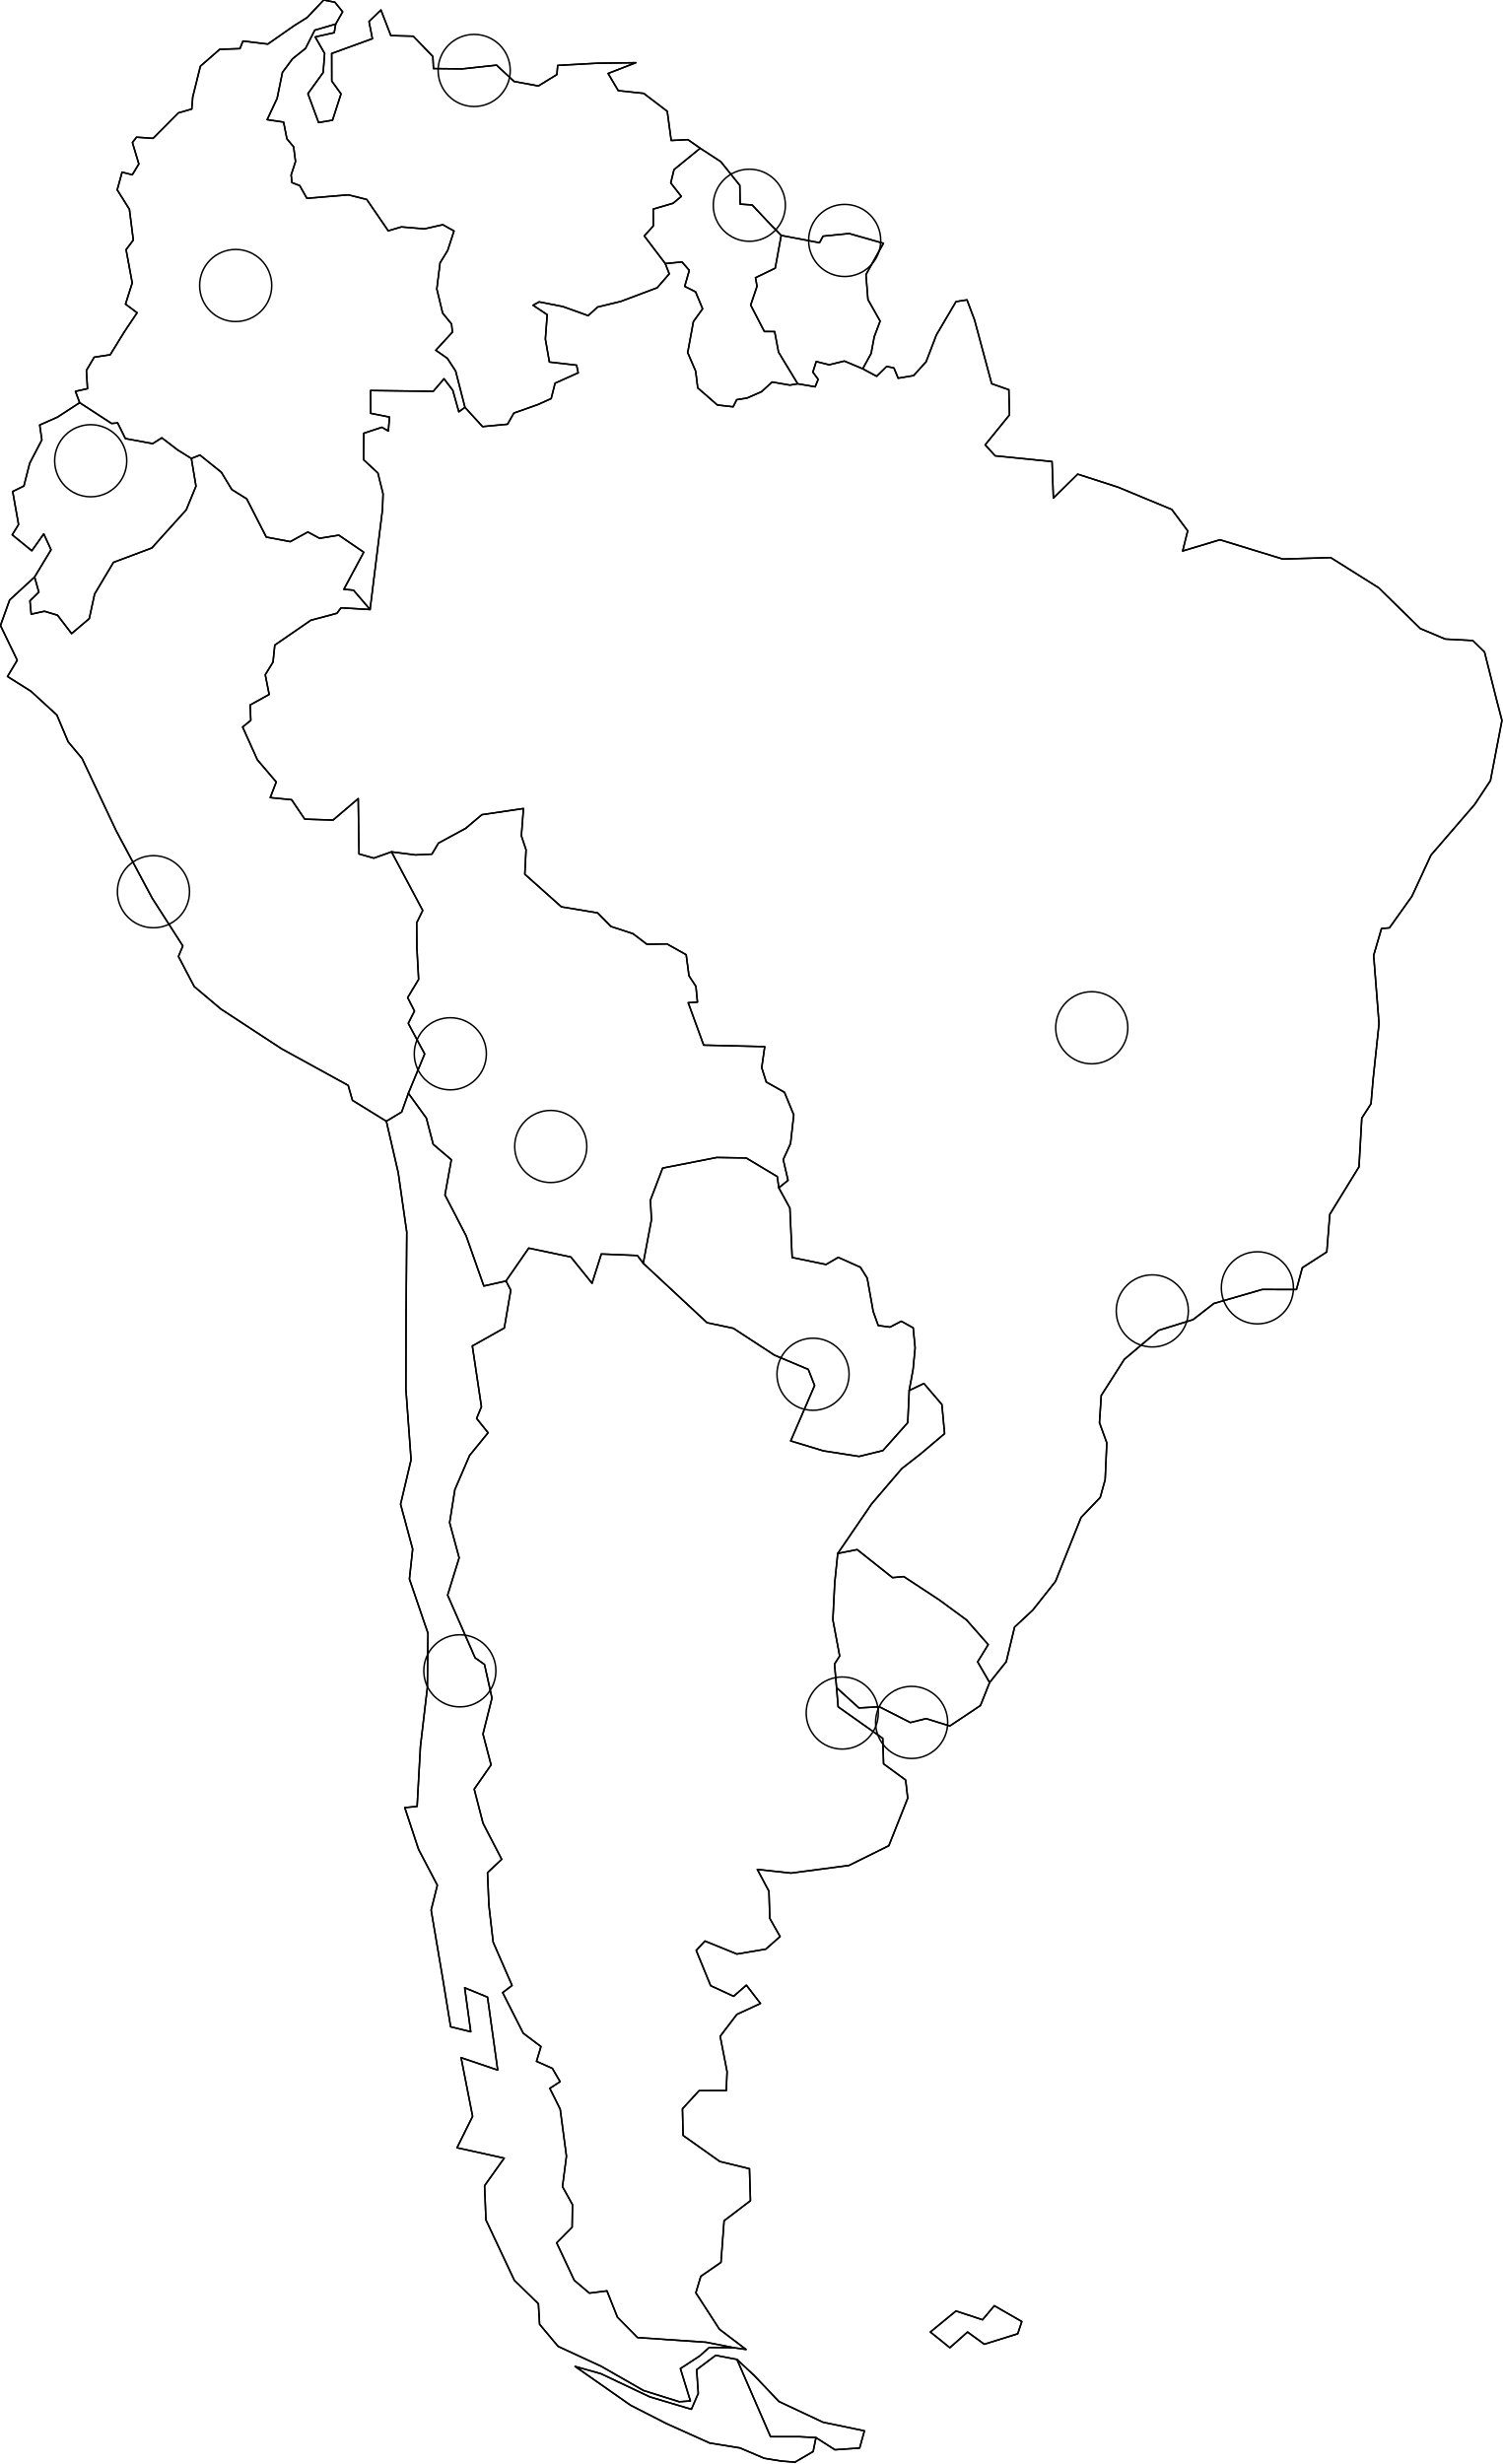
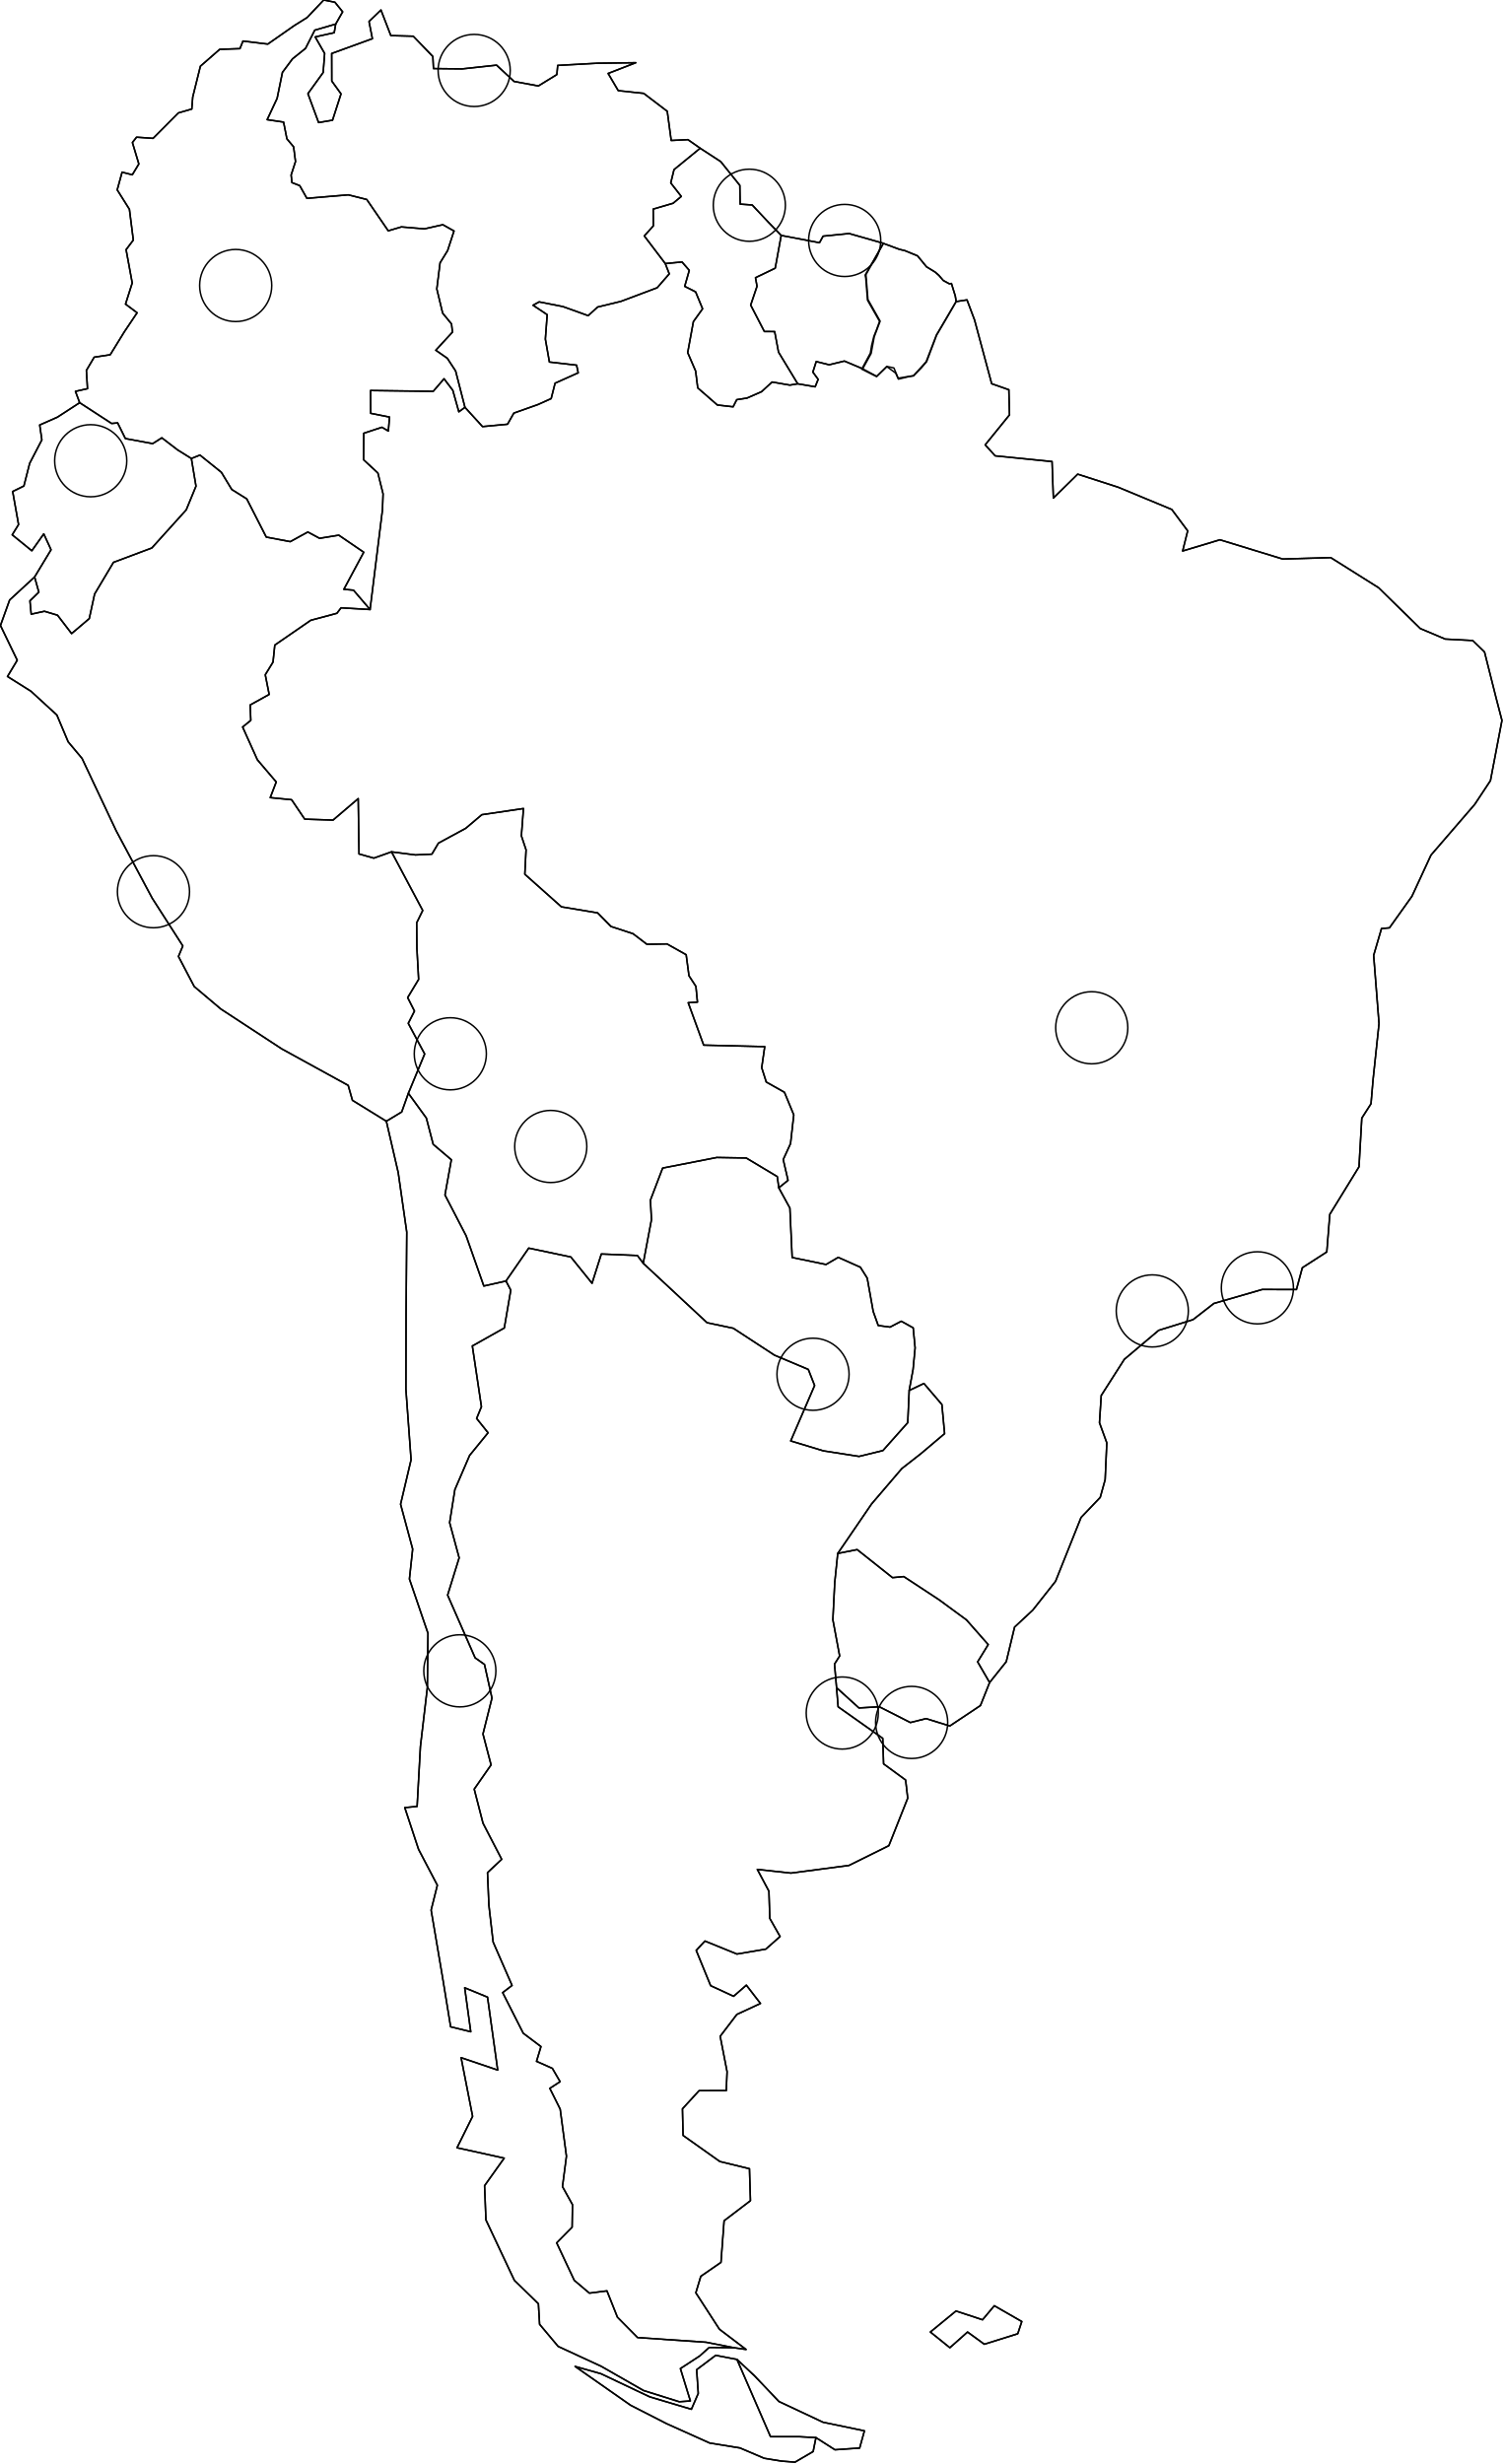
<svg xmlns="http://www.w3.org/2000/svg" enable_background="new 0 0 1000 1640" height="1640px" pretty_print="False" style="stroke-linejoin: round; stroke:#000; fill: none;" version="1.1" viewBox="0 0 1000 1640" width="1000px">
  <defs>
    <style type="text/css">path { fill-rule: evenodd; }</style>
  </defs>
  <g class="" id="bg">
-     <path d="M488.395,1562.595L496.583,1563.768L478.864,1550.317L463.155,1526.069L466.455,1515.084L479.885,1505.804L481.958,1478.111L499.503,1464.746L498.847,1443.469L479.142,1438.674L454.657,1421.326L454.242,1403.6L465.307,1391.53L483.411,1391.463L483.943,1378.888L479.357,1355.327L490.45,1340.767L506.173,1333.49L496.77,1321.289L488.283,1328.7L473.003,1321.626L463.397,1298.152L469.209,1291.932L490.529,1300.584L509.722,1297.308L519.227,1288.935L512.391,1276.865L511.813,1258.784L504.069,1244.248L526.462,1246.71L565.08,1241.618L591.625,1228.458L604.188,1196.831L602.792,1184.762L588.114,1174.002L587.552,1157.018L557.866,1136.027L556.822,1123.297L571.72,1136.785L585.292,1136.001L605.949,1146.507L616.395,1143.881L632.208,1148.782L652.589,1135.18L658.686,1119.864L669.771,1105.977L675.312,1082.951L687.429,1071.653L702.566,1052.506L719.566,1009.983L732.319,996.657L735.596,984.833L736.696,960.334L731.816,946.934L732.996,928.813L748.354,904.745L771.247,885.432L794.067,878.348L807.96,867.561L840.184,858.246L862.918,858.304L866.84,843.775L883.12,833.273L885.129,808.243L904.555,776.607L906.416,744.204L912.55,734.639L913.916,718.655L917.882,681.288L914.313,635.865L919.53,618.03L924.825,617.556L939.798,596.541L952.468,569.138L981.569,535.408L992.038,519.582L999.695,479.506L995.878,464.839L988.106,433.974L980.239,426.327L961.939,425.355L945.357,418.363L917.639,391.205L885.748,371.143L853.784,372.087L811.978,359.266L787.176,366.737L790.532,353.318L779.953,339.112L744.293,324.308L717.31,315.595L701.129,331.502L700.253,307.205L662.398,303.398L655.74,296.091L671.923,276.135L671.479,259.401L660.07,255.399L648.68,213.005L643.641,199.597L636.331,200.743L623.266,222.927L616.418,240.778L608.093,249.987L597.822,251.719L594.99,244.895L590.215,243.881L583.503,250.454L574.22,245.454L579.827,235.259L581.891,224.171L585.82,213.741L577.708,199.376L576.381,182.792L588.01,161.949L565.194,155.435L547.868,157.184L545.455,161.553L519.974,156.699L511.77,148.26L500.665,136.434L492.633,135.86L492.422,123.377L479.74,107.584L466.044,98.667L457.896,92.953L446.754,93.5L444.13,74.079L428.479,62.159L411.513,60.338L404.769,48.895L423.208,41.735L397.664,42.072L371.203,43.534L370.654,49.638L358.33,57.211L342.176,54.215L330.525,43.359L307.634,45.85L288.516,45.637L288.116,37.611L275.05,24.094L260.145,23.7L253.56,6.666L245.616,14.314L247.868,25.74L220.772,35.594L220.824,53.945L226.986,62.476L221.33,79.997L212.06,81.571L204.947,62.339L215.103,48.259L216.082,35.582L209.794,24.581L222.464,21.752L223.426,16.024L228.078,7.862L222.918,1.485L215.484,0L204.412,11.678L195.772,17.098L178.255,29.338L161.721,27.315L159.715,32.368L146.268,32.828L133.372,44.078L128.284,64.56L127.646,72.578L118.73,75.158L101.874,92.08L90.886,91.311L88.124,94.855L92.411,109.133L88.064,116.338L81.259,114.598L78.013,126.381L86.135,139.294L88.734,159.796L83.925,166.161L88.008,188.337L83.542,202.407L91.261,208.175L82.73,220.893L73.356,236.127L62.703,237.752L57.504,246.532L58.241,258.676L50.225,260.495L53.026,268.021L38.2,277.668L26.426,282.868L27.864,292.761L19.755,308.373L15.901,323.475L8.435,327.13L12.356,349.131L8.138,355.965L21.183,366.588L29.13,355.331L33.978,365.918L23.032,384.034L6.417,399.344L0.305,416.322L11.484,439.443L4.978,450.261L20.594,460.075L37.85,475.897L45.368,493.751L54.623,504.798L77.378,553.066L101.293,597.79L121.696,629.603L118.774,636.588L129.27,656.614L146.969,671.557L187.454,698.072L231.761,722.415L234.589,732.362L257.155,746.281L265.045,780.421L270.735,820.089L270.282,874.278L270.167,924.66L273.617,971.601L266.626,1001.194L274.675,1031.048L272.514,1050.966L284.882,1087.146L284.439,1123.288L279.838,1162.452L277.637,1202.321L269.42,1203.124L278.593,1230.892L291.106,1254.763L286.96,1271.322L294.455,1315.428L299.947,1348.997L313.334,1352.293L309.304,1323.026L324.5,1329.271L331.274,1377.799L306.902,1369.552L314.566,1408.607L304.198,1429.517L335.596,1436.429L322.534,1454.754L323.442,1477.553L342.359,1517.765L358.358,1533.343L359.155,1547.017L371.515,1561.744L400.223,1575.005L400.223,1575.004L428.323,1591.082L452.119,1598.567L459.522,1598.033L452.872,1576.488L465.691,1568.125L472.064,1562.421L488.395,1562.595Z M572.188,1629.373L575.362,1617.933L547.803,1612.202L518.474,1598.418L502.034,1581.129L490.52,1570.405L476.39,1567.67L463.7,1577.228L464.77,1593.028L460.201,1603.577L432.5,1595.321L400.002,1579.914L382.783,1575.06L419.713,1600.892L443.854,1613.237L472.353,1626.032L492.593,1629.338L508.684,1636.203L520.066,1638.05L529.137,1638.776L541.241,1631.687L543.09,1622.439L555.729,1630.516L572.188,1629.373Z M661.818,1534.666L653.983,1544.002L636.305,1538.17L619.253,1552.153L632.236,1562.608L644.006,1552.153L655.157,1560.287L677.414,1553.316L680.118,1545.168L661.818,1534.666Z " />
+     <path d="M488.395,1562.595L496.583,1563.768L478.864,1550.317L463.155,1526.069L466.455,1515.084L479.885,1505.804L481.958,1478.111L499.503,1464.746L498.847,1443.469L479.142,1438.674L454.657,1421.326L454.242,1403.6L465.307,1391.53L483.411,1391.463L483.943,1378.888L479.357,1355.327L490.45,1340.767L506.173,1333.49L496.77,1321.289L488.283,1328.7L473.003,1321.626L463.397,1298.152L469.209,1291.932L490.529,1300.584L509.722,1297.308L519.227,1288.935L512.391,1276.865L511.813,1258.784L504.069,1244.248L526.462,1246.71L565.08,1241.618L591.625,1228.458L604.188,1196.831L602.792,1184.762L588.114,1174.002L587.552,1157.018L557.866,1136.027L556.822,1123.297L571.72,1136.785L585.292,1136.001L605.949,1146.507L616.395,1143.881L632.208,1148.782L652.589,1135.18L658.686,1119.864L669.771,1105.977L675.312,1082.951L687.429,1071.653L702.566,1052.506L719.566,1009.983L732.319,996.657L735.596,984.833L736.696,960.334L731.816,946.934L732.996,928.813L748.354,904.745L771.247,885.432L794.067,878.348L807.96,867.561L840.184,858.246L862.918,858.304L866.84,843.775L883.12,833.273L885.129,808.243L904.555,776.607L906.416,744.204L912.55,734.639L913.916,718.655L917.882,681.288L914.313,635.865L919.53,618.03L924.825,617.556L939.798,596.541L952.468,569.138L981.569,535.408L992.038,519.582L999.695,479.506L995.878,464.839L988.106,433.974L980.239,426.327L961.939,425.355L945.357,418.363L917.639,391.205L885.748,371.143L853.784,372.087L811.978,359.266L787.176,366.737L790.532,353.318L779.953,339.112L744.293,324.308L717.31,315.595L701.129,331.502L700.253,307.205L662.398,303.398L655.74,296.091L671.923,276.135L671.479,259.401L660.07,255.399L648.68,213.005L643.641,199.597L636.444,200.725L635.84,196.988L633.274,188.676L631.901,188.898L627.842,186.682L624.982,183.357L622.489,181.141L616.703,177.595L610.714,170.281L602.197,166.79L598.553,165.931L587.981,162L588.01,161.949L565.194,155.435L547.868,157.184L545.455,161.553L519.974,156.699L511.77,148.26L500.665,136.434L492.633,135.86L492.422,123.377L479.74,107.584L466.044,98.667L457.896,92.953L446.754,93.5L444.13,74.079L428.479,62.159L411.513,60.338L404.769,48.895L423.208,41.735L397.664,42.072L371.203,43.534L370.654,49.638L358.33,57.211L342.176,54.215L330.525,43.359L307.634,45.85L288.516,45.637L288.116,37.611L275.05,24.094L260.145,23.7L253.56,6.666L245.616,14.314L247.868,25.74L220.772,35.594L220.824,53.945L226.986,62.476L221.33,79.997L212.06,81.571L204.947,62.339L215.103,48.259L216.082,35.582L209.794,24.581L222.464,21.752L223.426,16.024L228.078,7.862L222.918,1.485L215.484,0L204.412,11.678L195.772,17.098L178.255,29.338L161.721,27.315L159.715,32.368L146.268,32.828L133.372,44.078L128.284,64.56L127.646,72.578L118.73,75.158L101.874,92.08L90.886,91.311L88.124,94.855L92.411,109.133L88.064,116.338L81.259,114.598L78.013,126.381L86.135,139.294L88.734,159.796L83.925,166.161L88.008,188.337L83.542,202.407L91.261,208.175L82.73,220.893L73.356,236.127L62.703,237.752L57.504,246.532L58.241,258.676L50.225,260.495L53.026,268.021L38.2,277.668L26.426,282.868L27.864,292.761L19.755,308.373L15.901,323.475L8.435,327.13L12.356,349.131L8.138,355.965L21.183,366.588L29.13,355.331L33.978,365.918L23.032,384.034L6.417,399.344L0.305,416.322L11.484,439.443L4.978,450.261L20.594,460.075L37.85,475.897L45.368,493.751L54.623,504.798L77.378,553.066L101.293,597.79L121.696,629.603L118.774,636.588L129.27,656.614L146.969,671.557L187.454,698.072L231.761,722.415L234.589,732.362L257.155,746.281L265.045,780.421L270.735,820.089L270.282,874.278L270.167,924.66L273.617,971.601L266.626,1001.194L274.675,1031.048L272.514,1050.966L284.882,1087.146L284.439,1123.288L279.838,1162.452L277.637,1202.321L269.42,1203.124L278.593,1230.892L291.106,1254.763L286.96,1271.322L294.455,1315.428L299.947,1348.997L313.334,1352.293L309.304,1323.026L324.5,1329.271L331.274,1377.799L306.902,1369.552L314.566,1408.607L304.198,1429.517L335.596,1436.429L322.534,1454.754L323.442,1477.553L342.359,1517.765L358.358,1533.343L359.155,1547.017L371.515,1561.744L400.223,1575.005L400.223,1575.004L428.323,1591.082L452.119,1598.567L459.522,1598.033L452.872,1576.488L465.691,1568.125L472.064,1562.421L488.395,1562.595Z M572.188,1629.373L575.362,1617.933L547.803,1612.202L518.474,1598.418L502.034,1581.129L490.52,1570.405L476.39,1567.67L463.7,1577.228L464.77,1593.028L460.201,1603.577L432.5,1595.321L400.002,1579.914L382.783,1575.06L419.713,1600.892L443.854,1613.237L472.353,1626.032L492.593,1629.338L508.684,1636.203L520.066,1638.05L529.137,1638.776L541.241,1631.687L543.09,1622.439L555.729,1630.516L572.188,1629.373Z M661.818,1534.666L653.983,1544.002L636.305,1538.17L619.253,1552.153L632.236,1562.608L644.006,1552.153L655.157,1560.287L677.414,1553.316L680.118,1545.168L661.818,1534.666Z " />
  </g>
  <g class="" id="state">
    <path d="M572.188,1629.373L575.362,1617.933L547.803,1612.202L518.474,1598.418L502.034,1581.129L490.52,1570.405L512.862,1621.814L532.037,1621.826L543.09,1622.439L555.729,1630.516L572.188,1629.373Z M379.951,836.63L351.923,830.728L336.77,852.628L339.973,858.698L335.666,883.888L314.39,895.85L320.449,936.288L317.242,944.1L324.865,953.623L312.569,968.71L302.769,991.449L299.277,1013.454L305.609,1036.861L297.93,1061.69L316.233,1103.422L322.49,1107.852L327.462,1130.22L321.473,1154.11L326.862,1174.686L315.636,1190.816L321.494,1213.506L333.932,1237.522L324.487,1246.407L325.412,1268.087L328.249,1292.638L340.834,1321.47L334.576,1326.254L348.282,1353.295L360.067,1362.167L357.104,1371.991L367.673,1376.687L372.798,1385.527L365.966,1389.979L372.866,1403.809L377.031,1435.139L374.391,1455.385L381.05,1467.377L380.81,1482.403L370.523,1492.801L382.245,1517.775L392.299,1526.278L403.984,1524.769L410.958,1542.276L424.38,1555.851L469.932,1558.958L488.395,1562.595L496.583,1563.768L478.864,1550.317L463.155,1526.069L466.455,1515.084L479.885,1505.804L481.958,1478.111L499.503,1464.746L498.847,1443.469L479.142,1438.674L454.657,1421.326L454.242,1403.6L465.307,1391.53L483.411,1391.463L483.943,1378.888L479.357,1355.327L490.45,1340.767L506.173,1333.49L496.77,1321.289L488.283,1328.7L473.003,1321.626L463.397,1298.152L469.209,1291.932L490.529,1300.584L509.722,1297.308L519.227,1288.935L512.391,1276.865L511.813,1258.784L504.069,1244.248L526.462,1246.71L565.08,1241.618L591.625,1228.458L604.188,1196.831L602.792,1184.762L588.114,1174.002L587.552,1157.018L557.866,1136.027L556.822,1123.297L555.459,1107.593L558.879,1102.195L554.369,1078.097L555.608,1053.28L557.605,1033.962L580.138,1000.984L600.26,977.458L612.902,967.583L628.727,954.209L626.927,934.828L614.962,920.819L605.164,925.469L604.208,946.888L587.676,965.475L571.797,969.372L548.055,965.671L526.293,959.067L542.208,922.178L538.01,911.469L515.504,901.985L488.09,884.069L470.627,880.382L428.141,840.827L424.249,835.64L400.249,834.638L394.062,854.135L379.951,836.63Z " data-code="ar" data-name="Argentina" data-population="40913584.0" />
    <path d="M518.376,790.606L524.52,785.596L521.315,771.781L526.186,761.161L528.34,742.068L522.124,726.996L510.035,720.19L507.002,710.624L509.016,696.622L468.369,695.621L458.075,667.393L464.232,666.988L463.208,656.534L458.585,649.456L456.717,635.443L443.921,628.253L430.574,628.491L421.333,621.451L406.667,616.648L397.746,607.591L373.691,603.59L349.314,581.877L350.137,565.626L347.036,556.308L348.419,538.14L320.72,542.245L309.944,551.347L291.829,561.171L287.48,568.502L276.544,569.032L260.594,566.98L281.37,605.998L277.347,614.202L277.5,631.242L278.641,651.871L271.332,663.982L275.883,672.97L271.725,681.12L282.659,701.498L271.809,727.664L283.778,744.151L288.341,761.642L300.423,771.904L296.176,795.355L310.254,822.537L322.033,855.949L336.77,852.628L351.923,830.728L379.951,836.63L394.062,854.135L400.249,834.638L424.249,835.64L428.141,840.827L433.617,811.809L432.933,798.773L441.061,777.446L477.115,770.394L496.696,770.737L517.374,783.134L518.376,790.606Z " data-code="bo" data-name="Bolivia" data-population="9775246.0" />
    <path d="M530.964,255.449L525.744,256.317L513.928,254.261L506.892,260.708L497.159,264.96L490.383,266.008L487.972,270.756L477.473,269.553L464.421,258.179L463.017,246.962L457.732,234.705L461.53,214.069L467.648,205.529L463,194.264L455.74,190.592L458.787,179.948L453.956,174.362L442.811,175.434L445.464,182.274L437.411,191.526L413.265,200.6L397.792,204.362L391.484,210.092L374.614,204.033L358.852,200.931L354.788,203.162L364.213,209.446L362.996,225.698L365.683,240.965L383.781,243.048L384.859,248.143L369.468,255.041L366.854,265.307L357.998,269.286L342.022,274.945L337.823,282.363L321.165,283.934L309.476,271.113L305.407,274.101L301.39,259.801L295.55,252.112L288.352,260.469L246.645,259.927L246.739,275.095L259.265,277.602L258.48,286.887L254.212,284.378L242.132,288.371L241.995,305.984L251.522,314.829L254.971,328.71L254.578,339.223L246.321,405.69L227.013,404.553L224.247,408.197L206.851,412.861L182.902,429.359L181.721,440.672L176.556,449.106L179.158,462.215L166.509,469.213L166.937,479.452L161.484,483.884L171.316,505.717L183.863,520.465L179.87,530.873L194.094,532.279L202.827,545.209L221.669,545.835L238.435,531.55L238.971,568.372L248.82,571.156L260.594,566.98L276.544,569.032L287.48,568.502L291.829,561.171L309.944,551.347L320.72,542.245L348.419,538.14L347.036,556.308L350.137,565.626L349.314,581.877L373.691,603.59L397.746,607.591L406.667,616.648L421.333,621.451L430.574,628.491L443.921,628.253L456.717,635.443L458.585,649.456L463.208,656.534L464.232,666.988L458.075,667.393L468.369,695.621L509.016,696.622L507.002,710.624L510.035,720.19L522.124,726.996L528.34,742.068L526.186,761.161L521.315,771.781L524.52,785.596L518.376,790.606L525.754,804.08L527.26,836.977L549.798,841.63L557.929,836.883L572.657,843.442L577.222,850.682L581.207,872.896L584.541,882.23L592.43,883.305L599.888,879.384L607.821,883.784L609.108,897.118L607.748,911.465L605.164,925.469L614.962,920.819L626.927,934.828L628.727,954.209L612.902,967.583L600.26,977.458L580.138,1000.984L557.605,1033.962L570.54,1031.387L594.056,1050.059L601.565,1049.354L625.098,1064.816L643.28,1078.163L657.765,1094.616L650.714,1106.109L658.686,1119.864L669.771,1105.977L675.312,1082.951L687.429,1071.653L702.566,1052.506L719.566,1009.983L732.319,996.657L735.596,984.833L736.696,960.334L731.816,946.934L732.996,928.813L748.354,904.745L771.247,885.432L794.067,878.348L807.96,867.561L840.184,858.246L862.918,858.304L866.84,843.775L883.12,833.273L885.129,808.243L904.555,776.607L906.416,744.204L912.55,734.639L913.916,718.655L917.882,681.288L914.313,635.865L919.53,618.03L924.825,617.556L939.798,596.541L952.468,569.138L981.569,535.408L992.038,519.582L999.695,479.506L995.878,464.839L988.106,433.974L980.239,426.327L961.939,425.355L945.357,418.363L917.639,391.205L885.748,371.143L853.784,372.087L811.978,359.266L787.176,366.737L790.532,353.318L779.953,339.112L744.293,324.308L717.31,315.595L701.129,331.502L700.253,307.205L662.398,303.398L655.74,296.091L671.923,276.135L671.479,259.401L660.07,255.399L648.68,213.005L643.641,199.597L636.331,200.743L623.266,222.927L616.418,240.778L608.093,249.987L597.822,251.719L594.99,244.895L590.215,243.881L583.503,250.454L574.22,245.454L562.03,240.317L551.887,242.795L543.28,240.641L541.04,247.661L544.568,252.48L542.581,257.433L530.964,255.449Z " data-code="br" data-name="Brazil" data-population="198739269.0" />
    <path d="M529.137,1638.776L541.241,1631.687L543.09,1622.439L532.037,1621.826L512.862,1621.814L490.52,1570.405L476.39,1567.67L463.7,1577.228L464.77,1593.028L460.201,1603.577L432.5,1595.321L400.002,1579.914L382.783,1575.06L419.713,1600.892L443.854,1613.237L472.353,1626.032L492.593,1629.338L508.684,1636.203L520.066,1638.05L529.137,1638.776Z M310.254,822.537L296.176,795.355L300.423,771.904L288.341,761.642L283.778,744.151L271.809,727.664L267.378,740.092L257.155,746.281L265.045,780.421L270.735,820.089L270.282,874.278L270.167,924.66L273.617,971.601L266.626,1001.194L274.675,1031.048L272.514,1050.966L284.882,1087.146L284.439,1123.288L279.838,1162.452L277.637,1202.321L269.42,1203.124L278.593,1230.892L291.106,1254.763L286.96,1271.322L294.455,1315.428L299.947,1348.997L313.334,1352.293L309.304,1323.026L324.5,1329.271L331.274,1377.799L306.902,1369.552L314.566,1408.607L304.198,1429.517L335.596,1436.429L322.534,1454.754L323.442,1477.553L342.359,1517.765L358.358,1533.343L359.155,1547.017L371.515,1561.744L400.223,1575.005L400.223,1575.004L428.323,1591.082L452.119,1598.567L459.522,1598.033L452.872,1576.488L465.691,1568.125L472.064,1562.421L488.395,1562.595L469.932,1558.958L424.38,1555.851L410.958,1542.276L403.984,1524.769L392.299,1526.278L382.245,1517.775L370.523,1492.801L380.81,1482.403L381.05,1467.377L374.391,1455.385L377.031,1435.139L372.866,1403.809L365.966,1389.979L372.798,1385.527L367.673,1376.687L357.104,1371.991L360.067,1362.167L348.282,1353.295L334.576,1326.254L340.834,1321.47L328.249,1292.638L325.412,1268.087L324.487,1246.407L333.932,1237.522L321.494,1213.506L315.636,1190.816L326.862,1174.686L321.473,1154.11L327.462,1130.22L322.49,1107.852L316.233,1103.422L297.93,1061.69L305.609,1036.861L299.277,1013.454L302.769,991.449L312.569,968.71L324.865,953.623L317.242,944.1L320.449,936.288L314.39,895.85L335.666,883.888L339.973,858.698L336.77,852.628L322.033,855.949L310.254,822.537Z " data-code="cl" data-name="Chile" data-population="16601707.0" />
    <path d="M215.484,0L204.412,11.678L195.772,17.098L178.255,29.338L161.721,27.315L159.715,32.368L146.268,32.828L133.372,44.078L128.284,64.56L127.646,72.578L118.73,75.158L101.874,92.08L90.886,91.311L88.124,94.855L92.411,109.133L88.064,116.338L81.259,114.598L78.013,126.381L86.135,139.294L88.734,159.796L83.925,166.161L88.008,188.337L83.542,202.407L91.261,208.175L82.73,220.893L73.356,236.127L62.703,237.752L57.504,246.532L58.241,258.676L50.225,260.495L53.026,268.021L74.303,281.862L78.298,281.475L83.455,291.904L101.617,295.268L107.712,291.41L118.204,299.44L127.376,305.181L133.082,302.883L147.354,314.364L154.267,325.806L164.24,332.052L177.222,357.468L193.217,360.505L204.899,354.095L212.702,358.289L225.513,356.205L242.115,367.558L228.872,392.228L235.276,392.803L246.321,405.69L254.578,339.223L254.971,328.71L251.522,314.829L241.995,305.984L242.132,288.371L254.212,284.378L258.48,286.887L259.265,277.602L246.739,275.095L246.645,259.927L288.352,260.469L295.55,252.112L301.39,259.801L305.407,274.101L309.476,271.113L303.264,246.937L297.721,238.462L290.057,233.119L301.155,221.052L300.542,215.625L294.632,208.422L290.747,192.314L292.916,174.929L297.932,166.79L302.19,153.733L294.768,149.567L282.497,152.332L267.147,151.034L258.423,153.627L244.115,132.767L231.821,129.678L204.265,132.009L199.506,123.553L194.33,121.533L193.784,116.473L196.695,107.501L195.436,97.74L190.969,92.407L188.759,81.262L177.827,79.638L184.458,65.463L188.001,48.166L194.707,39.157L203.36,32.207L209.5,20.087L223.426,16.024L228.078,7.862L222.918,1.485L215.484,0Z " data-code="co" data-name="Colombia" data-population="45644023.0" />
    <path d="M127.376,305.181L118.204,299.44L107.712,291.41L101.617,295.268L83.455,291.904L78.298,281.475L74.303,281.862L53.026,268.021L38.2,277.668L26.426,282.868L27.864,292.761L19.755,308.373L15.901,323.475L8.435,327.13L12.356,349.131L8.138,355.965L21.183,366.588L29.13,355.331L33.978,365.918L23.032,384.034L25.852,394.126L19.92,399.899L20.776,408.782L29.556,406.851L38.279,409.472L47.655,421.712L59.42,411.741L62.972,395.385L75.53,374.293L101.054,364.734L123.958,339.352L130.452,323.59L127.376,305.181Z " data-code="ec" data-name="Ecuador" data-population="14573101.0" />
    <path d="M661.818,1534.666L653.983,1544.002L636.305,1538.17L619.253,1552.153L632.236,1562.608L644.006,1552.153L655.157,1560.287L677.414,1553.316L680.118,1545.168L661.818,1534.666Z " data-code="fk" data-name="Falkland Is." data-population="3140.0" />
    <path d="M519.974,156.699L511.77,148.26L500.665,136.434L492.633,135.86L492.422,123.377L479.74,107.584L466.044,98.667L448.622,112.907L446.454,121.746L453.47,130.742L448.021,135.283L434.753,139.174L434.838,150.368L428.853,157.04L442.811,175.434L453.956,174.362L458.787,179.948L455.74,190.592L463,194.264L467.648,205.529L461.53,214.069L457.732,234.705L463.017,246.962L464.421,258.179L477.473,269.553L487.972,270.756L490.383,266.008L497.159,264.96L506.892,260.708L513.928,254.261L525.744,256.317L530.964,255.449L518.19,234.373L515.621,220.688L508.771,220.659L499.65,203.055L503.881,190.548L502.86,184.831L515.996,178.506L519.974,156.699Z " data-code="gy" data-name="Guyana" data-population="772298.0" />
    <path d="M246.321,405.69L235.276,392.803L228.872,392.228L242.115,367.558L225.513,356.205L212.702,358.289L204.899,354.095L193.217,360.505L177.222,357.468L164.24,332.052L154.267,325.806L147.354,314.364L133.082,302.883L127.376,305.181L130.452,323.59L123.958,339.352L101.054,364.734L75.53,374.293L62.972,395.385L59.42,411.741L47.655,421.712L38.279,409.472L29.556,406.851L20.776,408.782L19.92,399.899L25.852,394.126L23.032,384.034L6.417,399.344L0.305,416.322L11.484,439.443L4.978,450.261L20.594,460.075L37.85,475.897L45.368,493.751L54.623,504.798L77.378,553.066L101.293,597.79L121.696,629.603L118.774,636.588L129.27,656.614L146.969,671.557L187.454,698.072L231.761,722.415L234.589,732.362L257.155,746.281L267.378,740.092L271.809,727.664L282.659,701.498L271.725,681.12L275.883,672.97L271.332,663.982L278.641,651.871L277.5,631.242L277.347,614.202L281.37,605.998L260.594,566.98L248.82,571.156L238.971,568.372L238.435,531.55L221.669,545.835L202.827,545.209L194.094,532.279L179.87,530.873L183.863,520.465L171.316,505.717L161.484,483.884L166.937,479.452L166.509,469.213L179.158,462.215L176.556,449.106L181.721,440.672L182.902,429.359L206.851,412.861L224.247,408.197L227.013,404.553L246.321,405.69Z " data-code="pe" data-name="Peru" data-population="29546963.0" />
    <path d="M518.376,790.606L517.374,783.134L496.696,770.737L477.115,770.394L441.061,777.446L432.933,798.773L433.617,811.809L428.141,840.827L470.627,880.382L488.09,884.069L515.504,901.985L538.01,911.469L542.208,922.178L526.293,959.067L548.055,965.671L571.797,969.372L587.676,965.475L604.208,946.888L605.164,925.469L607.748,911.465L609.108,897.118L607.821,883.784L599.888,879.384L592.43,883.305L584.541,882.23L581.207,872.896L577.222,850.682L572.657,843.442L557.929,836.883L549.798,841.63L527.26,836.977L525.754,804.08L518.376,790.606Z " data-code="py" data-name="Paraguay" data-population="6995655.0" />
    <path d="M565.194,155.435L547.868,157.184L545.455,161.553L519.974,156.699L515.996,178.506L502.86,184.831L503.881,190.548L499.65,203.055L508.771,220.659L515.621,220.688L518.19,234.373L530.964,255.449L542.581,257.433L544.568,252.48L541.04,247.661L543.28,240.641L551.887,242.795L562.03,240.317L574.22,245.454L579.827,235.259L581.891,224.171L585.82,213.741L577.708,199.376L576.381,182.792L588.01,161.949L565.194,155.435Z " data-code="sr" data-name="Suriname" data-population="481267.0" />
    <path d="M658.686,1119.864L650.714,1106.109L657.765,1094.616L643.28,1078.163L625.098,1064.816L601.565,1049.354L594.056,1050.059L570.54,1031.387L557.605,1033.962L555.608,1053.28L554.369,1078.097L558.879,1102.195L555.459,1107.593L556.822,1123.297L571.72,1136.785L585.292,1136.001L605.949,1146.507L616.395,1143.881L632.208,1148.782L652.589,1135.18L658.686,1119.864Z " data-code="uy" data-name="Uruguay" data-population="3494382.0" />
    <path d="M466.044,98.667L457.896,92.953L446.754,93.5L444.13,74.079L428.479,62.159L411.513,60.338L404.769,48.895L423.208,41.735L397.664,42.072L371.203,43.534L370.654,49.638L358.33,57.211L342.176,54.215L330.525,43.359L307.634,45.85L288.516,45.637L288.116,37.611L275.05,24.094L260.145,23.7L253.56,6.666L245.616,14.314L247.868,25.74L220.772,35.594L220.824,53.945L226.986,62.476L221.33,79.997L212.06,81.571L204.947,62.339L215.103,48.259L216.082,35.582L209.794,24.581L222.464,21.752L223.426,16.024L209.5,20.087L203.36,32.207L194.707,39.157L188.001,48.166L184.458,65.463L177.827,79.638L188.759,81.262L190.969,92.407L195.436,97.74L196.695,107.501L193.784,116.473L194.33,121.533L199.506,123.553L204.265,132.009L231.821,129.678L244.115,132.767L258.423,153.627L267.147,151.034L282.497,152.332L294.768,149.567L302.19,153.733L297.932,166.79L292.916,174.929L290.747,192.314L294.632,208.422L300.542,215.625L301.155,221.052L290.057,233.119L297.721,238.462L303.264,246.937L309.476,271.113L321.165,283.934L337.823,282.363L342.022,274.945L357.998,269.286L366.854,265.307L369.468,255.041L384.859,248.143L383.781,243.048L365.683,240.965L362.996,225.698L364.213,209.446L354.788,203.162L358.852,200.931L374.614,204.033L391.484,210.092L397.792,204.362L413.265,200.6L437.411,191.526L445.464,182.274L442.811,175.434L428.853,157.04L434.838,150.368L434.753,139.174L448.021,135.283L453.47,130.742L446.454,121.746L448.622,112.907L466.044,98.667Z " data-code="ve" data-name="Venezuela" data-population="26814843.0" />
+     <path d="M636.449,200.755L635.84,196.988L633.274,188.676L631.901,188.898L627.842,186.682L624.982,183.357L622.489,181.141L616.703,177.595L610.714,170.281L602.197,166.79L598.553,165.931L587.974,161.997L575.815,183.08L576.255,185.185L577.402,199.813L585.435,213.887L583.374,219.539L581.635,223.861L580.164,229.845L579.299,235.053L573.567,245.692L583.484,250.679L590.323,244.03L596.138,248.296L597.997,252.341L604.965,250.679L607.955,250.235L613.209,244.916L616.789,240.705L621.681,227.739L623.421,223.085L629.875,212.114L636.449,200.755Z " data-code="gf" data-name="French Guiana" data-population="0" />
  </g>
  <g class="" id="city">
    <circle cx="606.787" cy="1146.415" data-code="Montevideo" data-name="Montevideo" data-population="1513000" data-state-code="uy" r="24" />
    <circle cx="498.76" cy="136.607" data-code="Georgetown" data-name="Georgetown" data-population="264350" data-state-code="gy" r="24" />
    <circle cx="562.215" cy="160.047" data-code="Paramaribo" data-name="Paramaribo" data-population="254169" data-state-code="sr" r="24" />
    <circle cx="541.153" cy="914.675" data-code="Asuncion" data-name="Asuncion" data-population="1870000" data-state-code="py" r="24" />
    <circle cx="60.379" cy="306.66" data-code="Quito" data-name="Quito" data-population="1701000" data-state-code="ec" r="24" />
    <circle cx="366.587" cy="763.079" data-code="Sucre" data-name="Sucre" data-population="224838" data-state-code="bo" r="24" />
    <circle cx="299.735" cy="701.385" data-code="La_Paz" data-name="La Paz" data-population="1590000" data-state-code="bo" r="24" />
    <circle cx="726.676" cy="684.06" data-code="Brasilia" data-name="Brasilia" data-population="3716996" data-state-code="br" r="24" />
    <circle cx="315.618" cy="46.891" data-code="Caracas" data-name="Caracas" data-population="2985000" data-state-code="ve" r="24" />
    <circle cx="102.143" cy="593.508" data-code="Lima" data-name="Lima" data-population="8012000" data-state-code="pe" r="24" />
    <circle cx="560.603" cy="1140.159" data-code="Buenos_Aires" data-name="Buenos Aires" data-population="12795000" data-state-code="ar" r="24" />
    <circle cx="156.873" cy="190.025" data-code="Bogota" data-name="Bogota" data-population="7772000" data-state-code="co" r="24" />
    <circle cx="306.078" cy="1112.08" data-code="Santiago" data-name="Santiago" data-population="5720000" data-state-code="cl" r="24" />
    <circle cx="836.922" cy="857.165" data-code="Rio_de_Janeiro" data-name="Rio de Janeiro" data-population="11748000" data-state-code="br" r="24" />
    <circle cx="766.973" cy="872.526" data-code="Sao_Paulo" data-name="Sao Paulo" data-population="18845000" data-state-code="br" r="24" />
  </g>
</svg>
